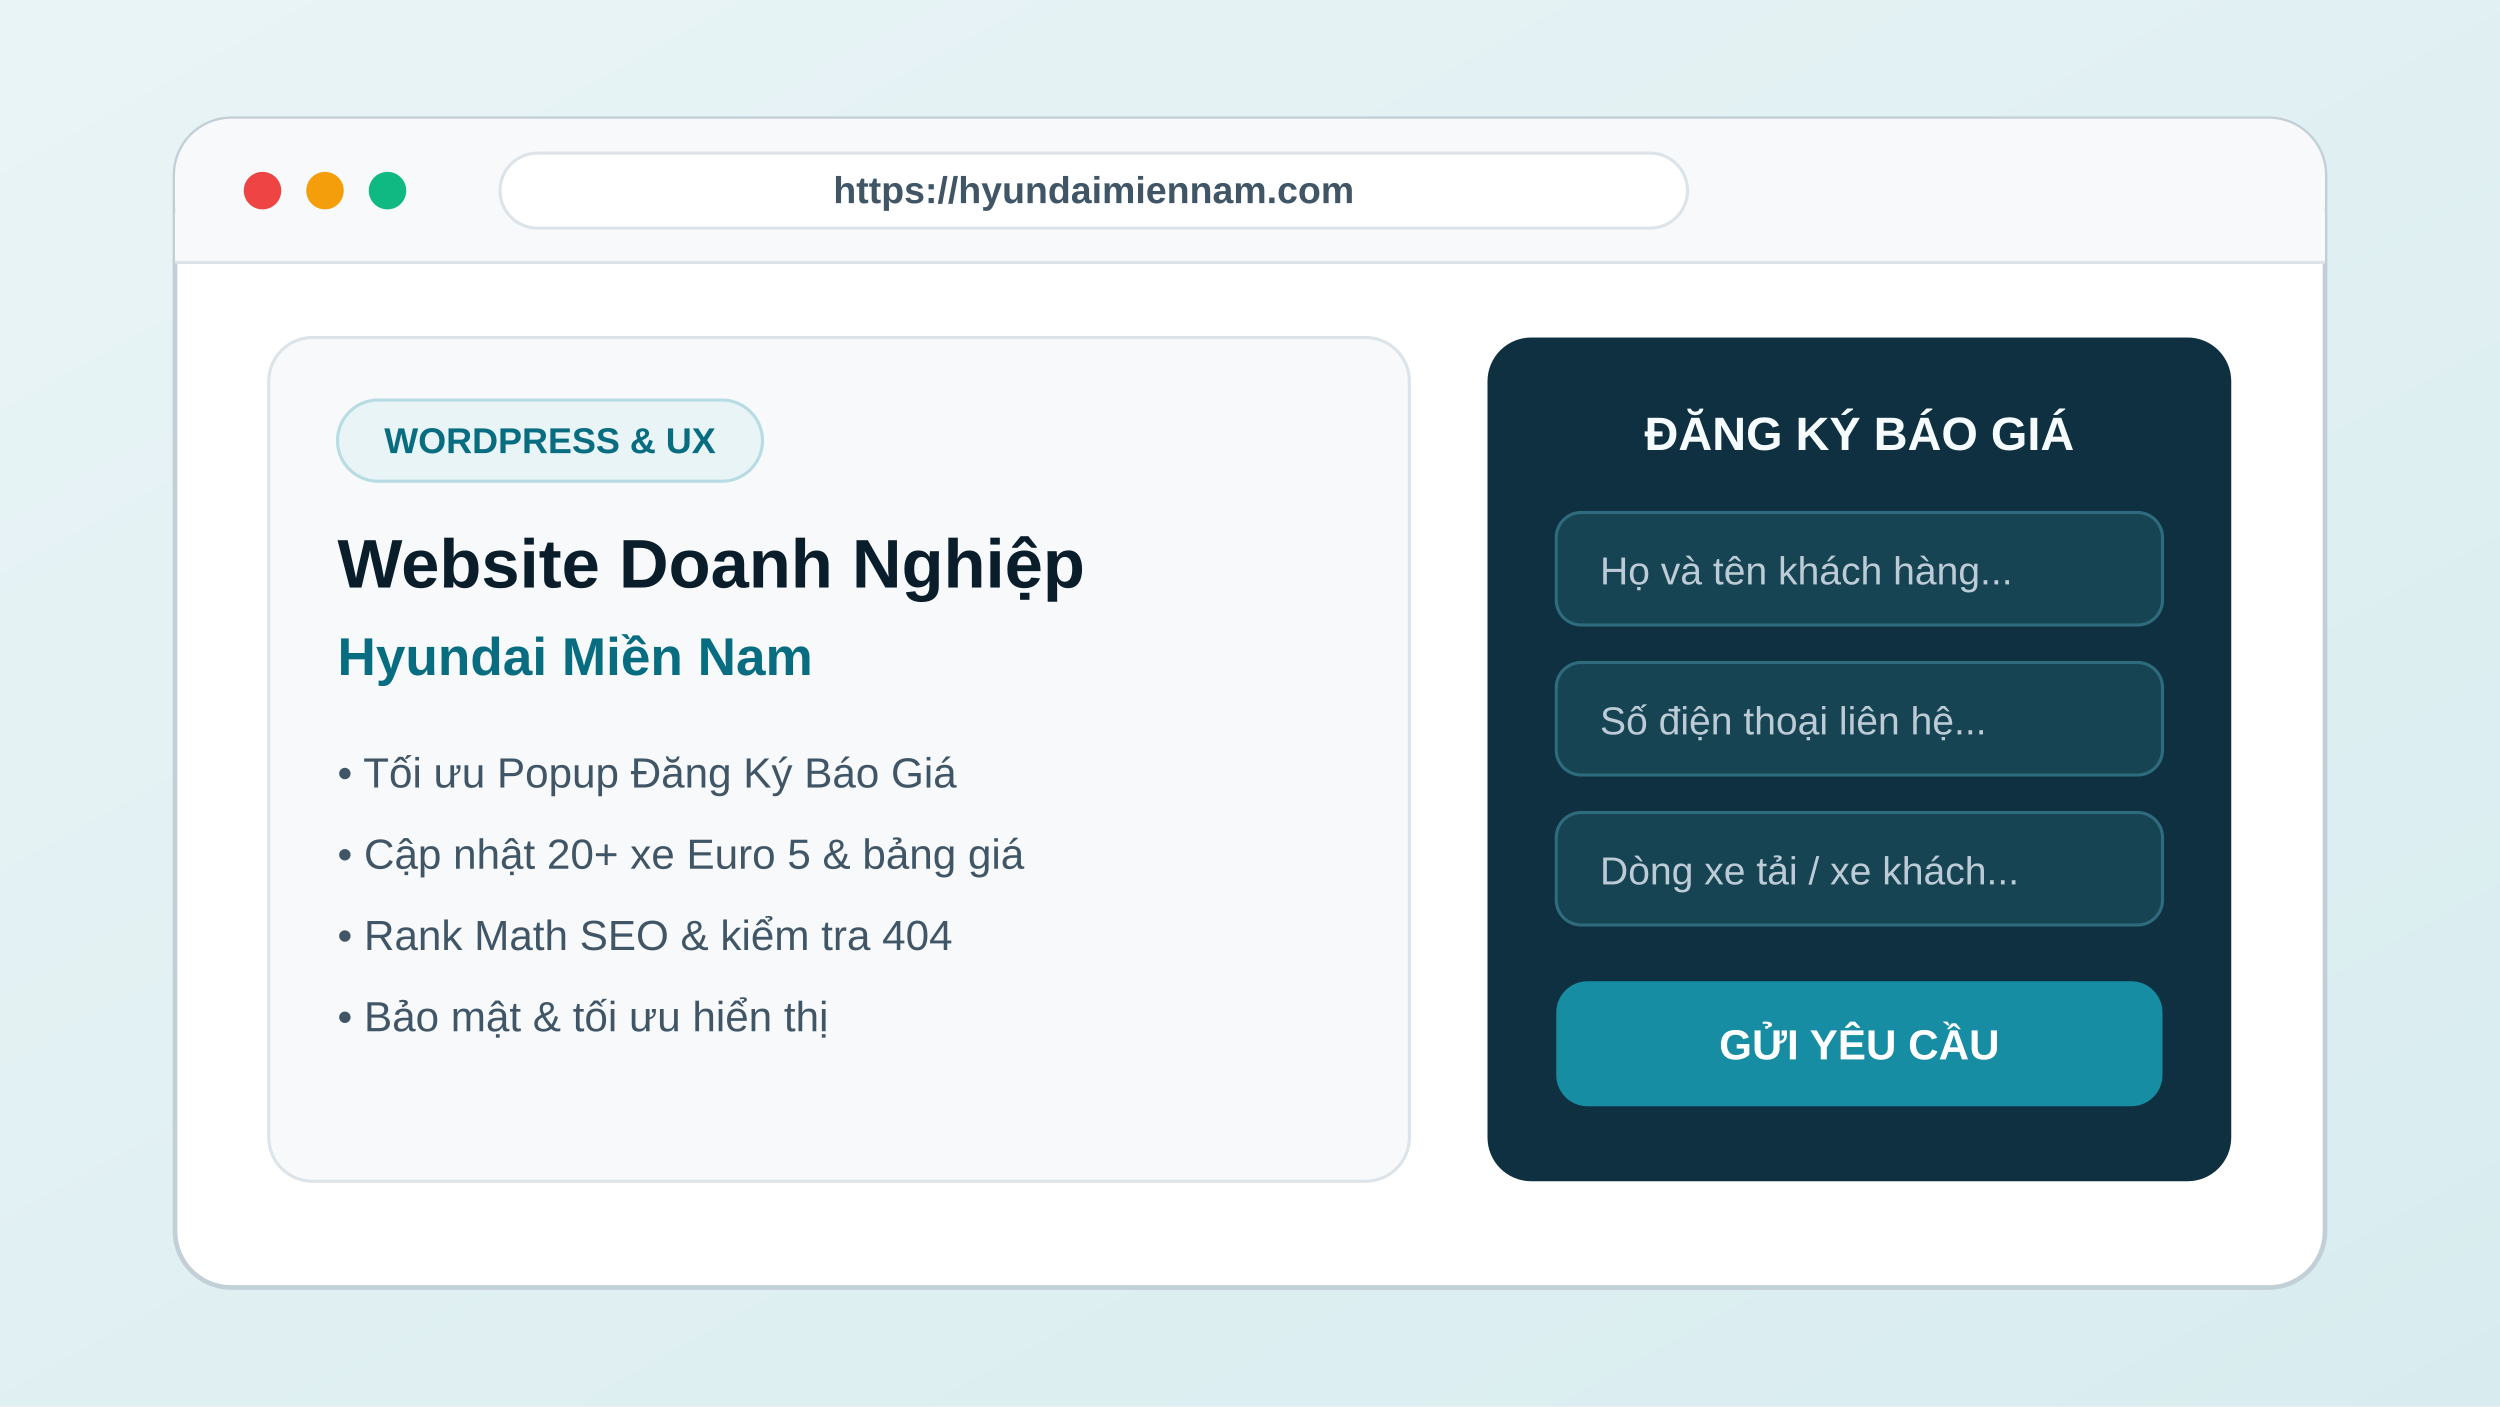
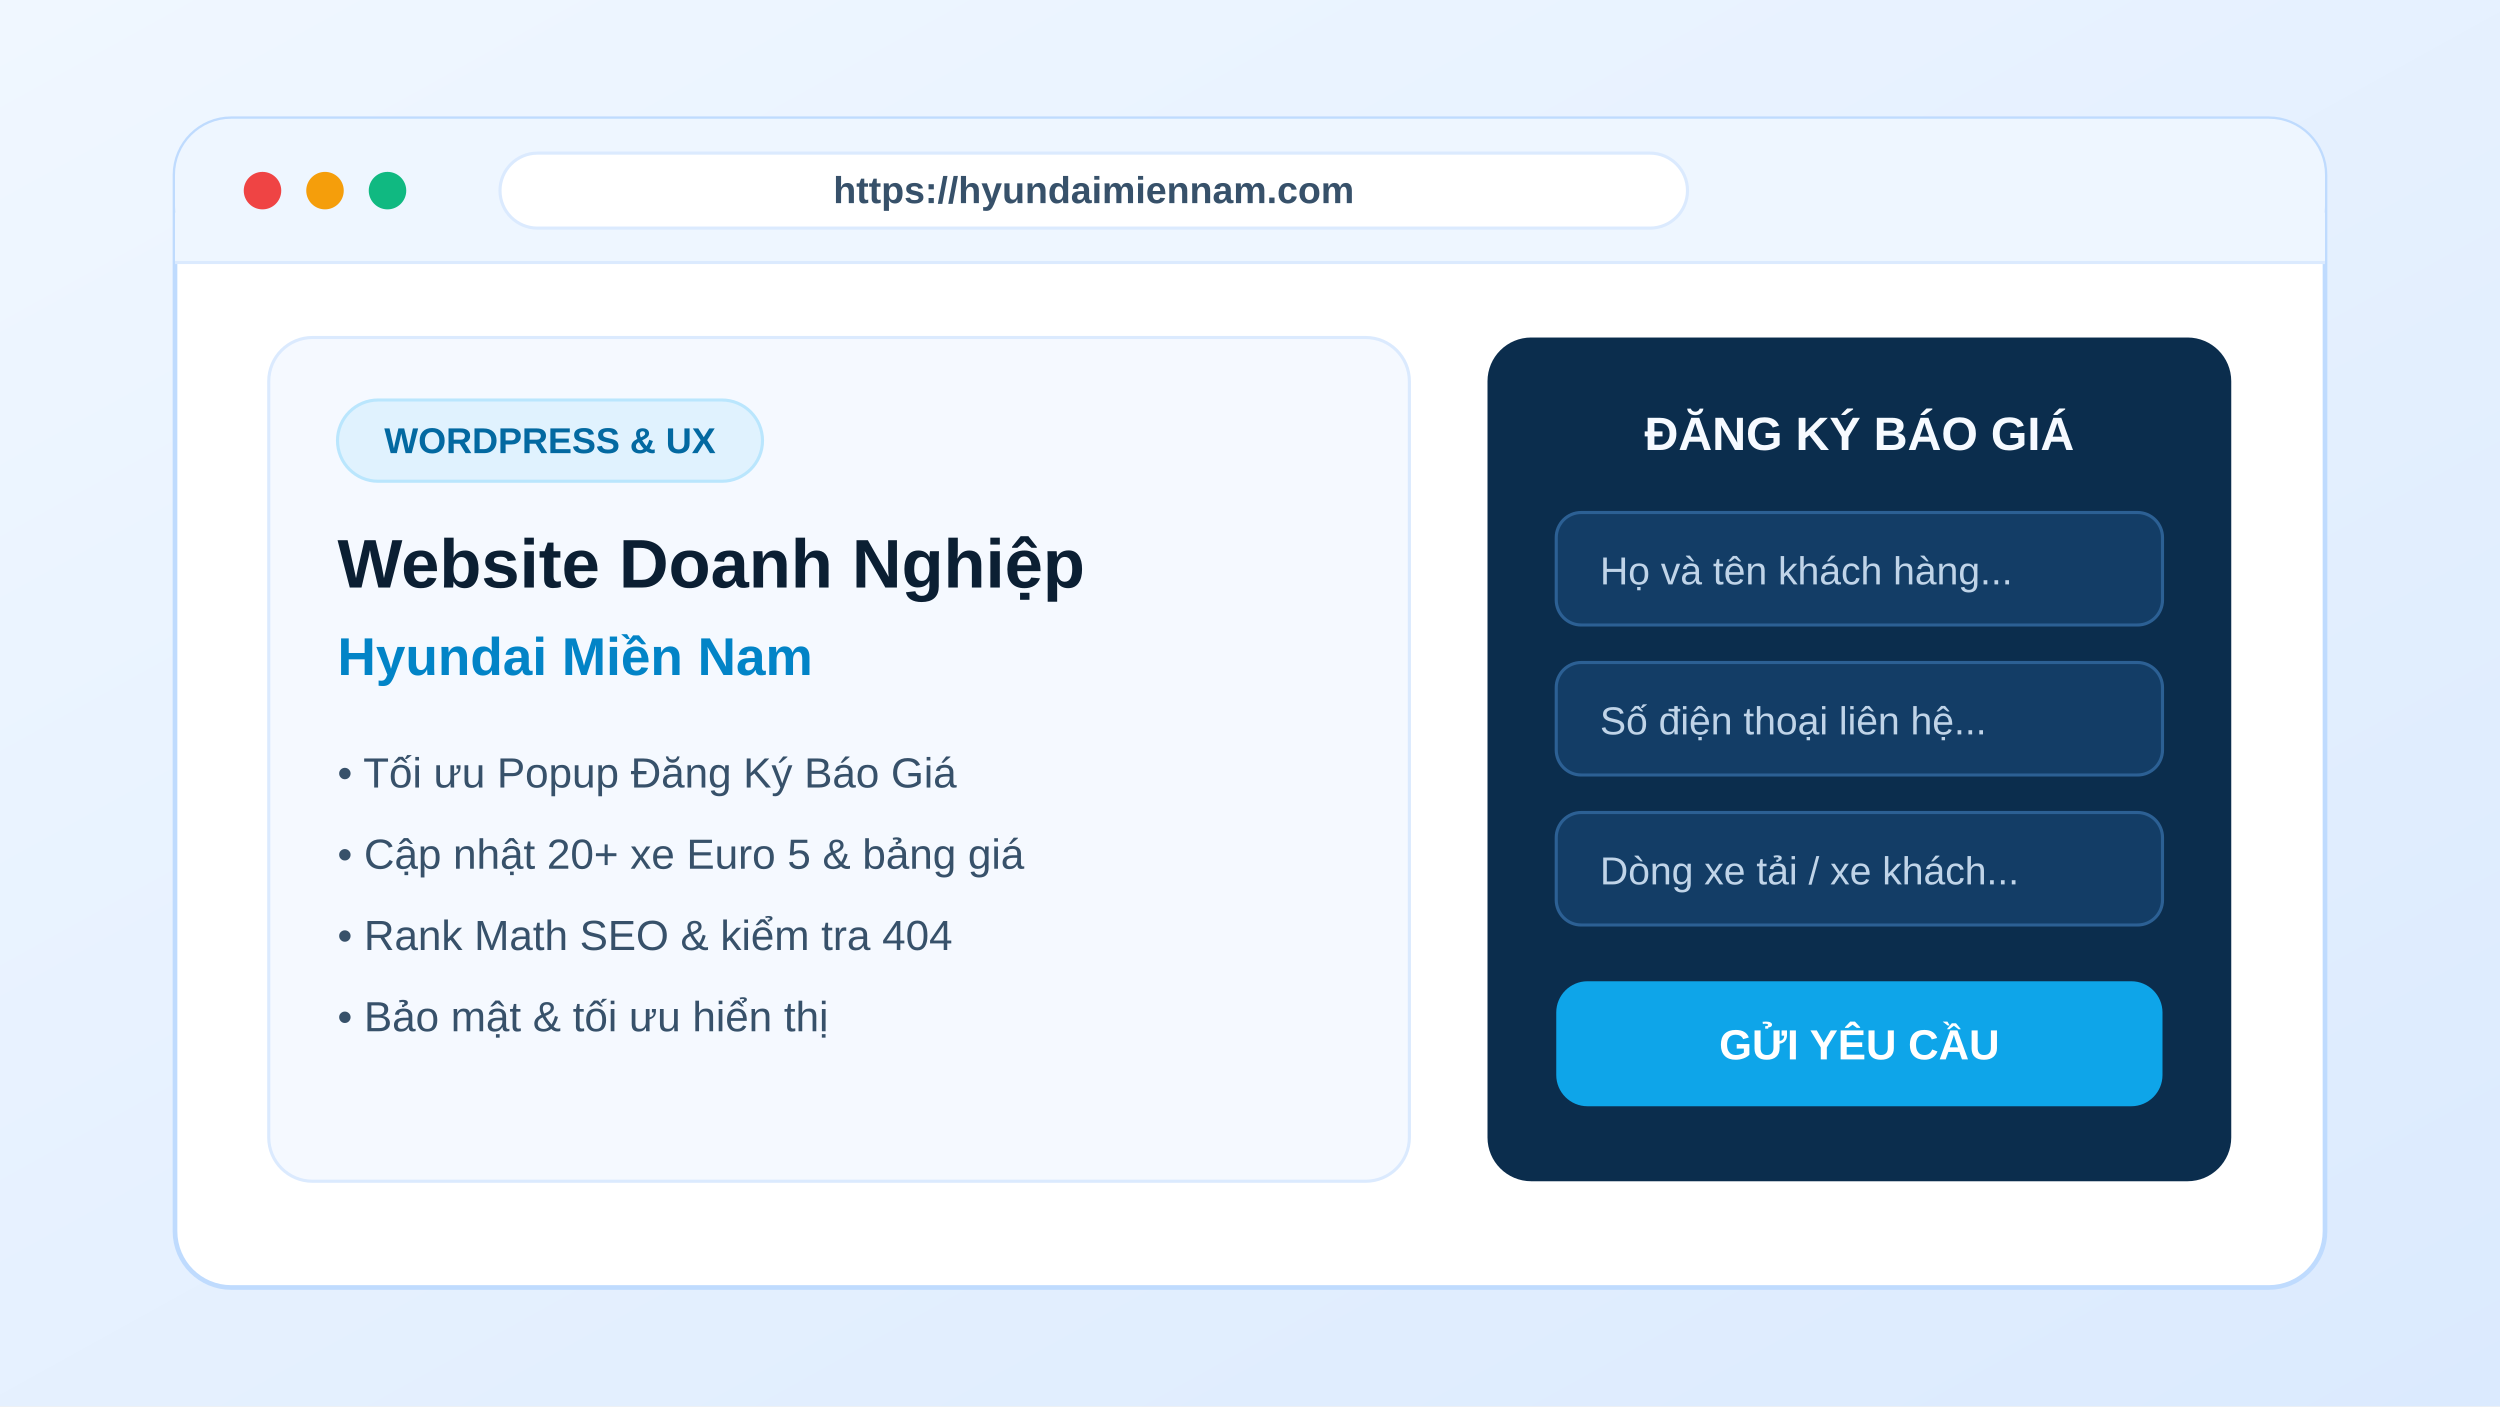
<svg xmlns="http://www.w3.org/2000/svg" viewBox="0 0 800 450" role="img" aria-label="Quản trị và tối ưu website hyundaimiennam.com trên WordPress">
  <defs>
    <linearGradient id="bgw" x1="0" y1="0" x2="1" y2="1">
-       <stop offset="0%" stop-color="#e9f4f6" />
-       <stop offset="100%" stop-color="#d8ecef" />
+       <stop offset="0%" stop-color="#f0f7ff" />
+       <stop offset="100%" stop-color="#dbeafe" />
    </linearGradient>
  </defs>
  <rect width="800" height="450" fill="url(#bgw)" />
-   <rect x="56" y="38" width="688" height="374" rx="18" fill="#ffffff" stroke="#c3cfd7" stroke-width="1.5" />
-   <rect x="56" y="38" width="688" height="46" rx="18" fill="#f7f9fa" />
-   <rect x="56" y="68" width="688" height="16" fill="#f7f9fa" />
-   <line x1="56" y1="84" x2="744" y2="84" stroke="#dce4e9" />
+   <rect x="56" y="38" width="688" height="374" rx="18" fill="#ffffff" stroke="#bfdbfe" stroke-width="1.5" />
+   <rect x="56" y="38" width="688" height="46" rx="18" fill="#eef6ff" />
+   <rect x="56" y="68" width="688" height="16" fill="#eef6ff" />
+   <line x1="56" y1="84" x2="744" y2="84" stroke="#dbeafe" />
  <circle cx="84" cy="61" r="6" fill="#ef4444" />
  <circle cx="104" cy="61" r="6" fill="#f59e0b" />
  <circle cx="124" cy="61" r="6" fill="#10b981" />
-   <rect x="160" y="49" width="380" height="24" rx="12" fill="#ffffff" stroke="#dce4e9" />
-   <text x="350" y="65" text-anchor="middle" fill="#405667" font-family="Segoe UI, Arial, sans-serif" font-size="12" font-weight="600">https://hyundaimiennam.com</text>
-   <rect x="86" y="108" width="365" height="270" rx="14" fill="#f7f9fa" stroke="#dce4e9" />
-   <rect x="108" y="128" width="136" height="26" rx="13" fill="#e9f4f6" stroke="#b8dce3" />
-   <text x="176" y="145" text-anchor="middle" fill="#086d80" font-family="Segoe UI, Arial, sans-serif" font-size="11.5" font-weight="700">WORDPRESS &amp; UX</text>
-   <text x="108" y="188" fill="#0a1d2b" font-family="Segoe UI, Arial, sans-serif" font-size="22" font-weight="800">Website Doanh Nghiệp</text>
-   <text x="108" y="216" fill="#086d80" font-family="Segoe UI, Arial, sans-serif" font-size="17" font-weight="700">Hyundai Miền Nam</text>
-   <text x="108" y="252" fill="#405667" font-family="Segoe UI, Arial, sans-serif" font-size="13.5">• Tối ưu Popup Đăng Ký Báo Giá</text>
-   <text x="108" y="278" fill="#405667" font-family="Segoe UI, Arial, sans-serif" font-size="13.5">• Cập nhật 20+ xe Euro 5 &amp; bảng giá</text>
-   <text x="108" y="304" fill="#405667" font-family="Segoe UI, Arial, sans-serif" font-size="13.5">• Rank Math SEO &amp; kiểm tra 404</text>
-   <text x="108" y="330" fill="#405667" font-family="Segoe UI, Arial, sans-serif" font-size="13.5">• Bảo mật &amp; tối ưu hiển thị</text>
-   <rect x="476" y="108" width="238" height="270" rx="14" fill="#0e3040" />
-   <text x="595" y="144" text-anchor="middle" fill="#f6fbfe" font-family="Segoe UI, Arial, sans-serif" font-size="15" font-weight="700">ĐĂNG KÝ BÁO GIÁ</text>
-   <rect x="498" y="164" width="194" height="36" rx="8" fill="#174452" stroke="#2d6b7d" />
-   <text x="512" y="187" fill="#bdcbd7" font-family="Segoe UI, Arial, sans-serif" font-size="12.5">Họ và tên khách hàng...</text>
-   <rect x="498" y="212" width="194" height="36" rx="8" fill="#174452" stroke="#2d6b7d" />
-   <text x="512" y="235" fill="#bdcbd7" font-family="Segoe UI, Arial, sans-serif" font-size="12.5">Số điện thoại liên hệ...</text>
-   <rect x="498" y="260" width="194" height="36" rx="8" fill="#174452" stroke="#2d6b7d" />
-   <text x="512" y="283" fill="#bdcbd7" font-family="Segoe UI, Arial, sans-serif" font-size="12.5">Dòng xe tải / xe khách...</text>
-   <rect x="498" y="314" width="194" height="40" rx="10" fill="#168da2" />
+   <rect x="160" y="49" width="380" height="24" rx="12" fill="#ffffff" stroke="#dbeafe" />
+   <text x="350" y="65" text-anchor="middle" fill="#37516a" font-family="Segoe UI, Arial, sans-serif" font-size="12" font-weight="600">https://hyundaimiennam.com</text>
+   <rect x="86" y="108" width="365" height="270" rx="14" fill="#f5f9ff" stroke="#dbeafe" />
+   <rect x="108" y="128" width="136" height="26" rx="13" fill="#e0f2fe" stroke="#bae6fd" />
+   <text x="176" y="145" text-anchor="middle" fill="#0369a1" font-family="Segoe UI, Arial, sans-serif" font-size="11.5" font-weight="700">WORDPRESS &amp; UX</text>
+   <text x="108" y="188" fill="#0b1f33" font-family="Segoe UI, Arial, sans-serif" font-size="22" font-weight="800">Website Doanh Nghiệp</text>
+   <text x="108" y="216" fill="#0284c7" font-family="Segoe UI, Arial, sans-serif" font-size="17" font-weight="700">Hyundai Miền Nam</text>
+   <text x="108" y="252" fill="#37516a" font-family="Segoe UI, Arial, sans-serif" font-size="13.5">• Tối ưu Popup Đăng Ký Báo Giá</text>
+   <text x="108" y="278" fill="#37516a" font-family="Segoe UI, Arial, sans-serif" font-size="13.5">• Cập nhật 20+ xe Euro 5 &amp; bảng giá</text>
+   <text x="108" y="304" fill="#37516a" font-family="Segoe UI, Arial, sans-serif" font-size="13.5">• Rank Math SEO &amp; kiểm tra 404</text>
+   <text x="108" y="330" fill="#37516a" font-family="Segoe UI, Arial, sans-serif" font-size="13.5">• Bảo mật &amp; tối ưu hiển thị</text>
+   <rect x="476" y="108" width="238" height="270" rx="14" fill="#0b2d4d" />
+   <text x="595" y="144" text-anchor="middle" fill="#f6faff" font-family="Segoe UI, Arial, sans-serif" font-size="15" font-weight="700">ĐĂNG KÝ BÁO GIÁ</text>
+   <rect x="498" y="164" width="194" height="36" rx="8" fill="#133d66" stroke="#2c6094" />
+   <text x="512" y="187" fill="#c0d4e8" font-family="Segoe UI, Arial, sans-serif" font-size="12.5">Họ và tên khách hàng...</text>
+   <rect x="498" y="212" width="194" height="36" rx="8" fill="#133d66" stroke="#2c6094" />
+   <text x="512" y="235" fill="#c0d4e8" font-family="Segoe UI, Arial, sans-serif" font-size="12.5">Số điện thoại liên hệ...</text>
+   <rect x="498" y="260" width="194" height="36" rx="8" fill="#133d66" stroke="#2c6094" />
+   <text x="512" y="283" fill="#c0d4e8" font-family="Segoe UI, Arial, sans-serif" font-size="12.5">Dòng xe tải / xe khách...</text>
+   <rect x="498" y="314" width="194" height="40" rx="10" fill="#0ea5e9" />
  <text x="595" y="339" text-anchor="middle" fill="#ffffff" font-family="Segoe UI, Arial, sans-serif" font-size="13.5" font-weight="700">GỬI YÊU CẦU</text>
</svg>
